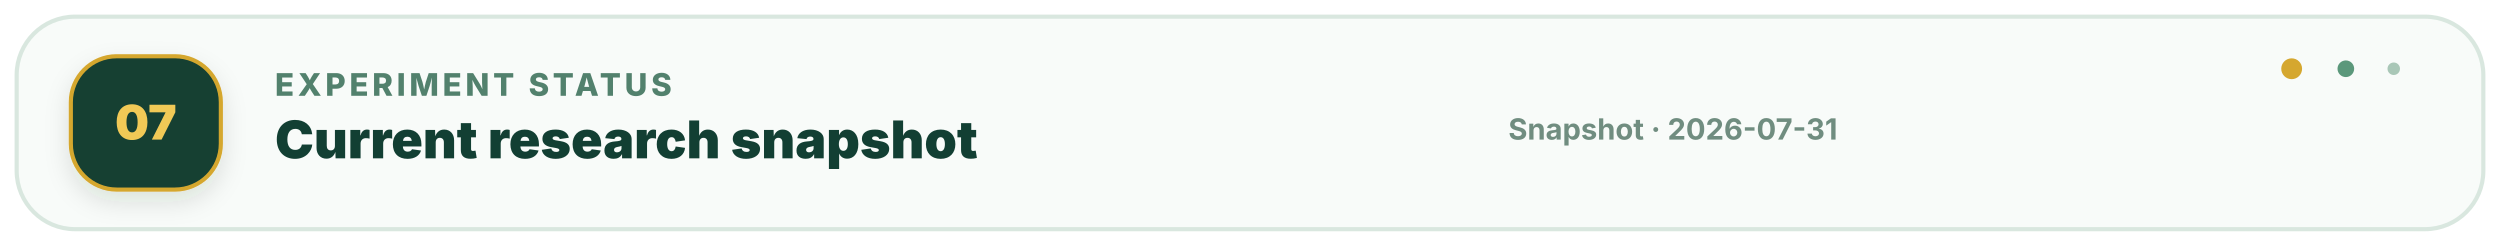
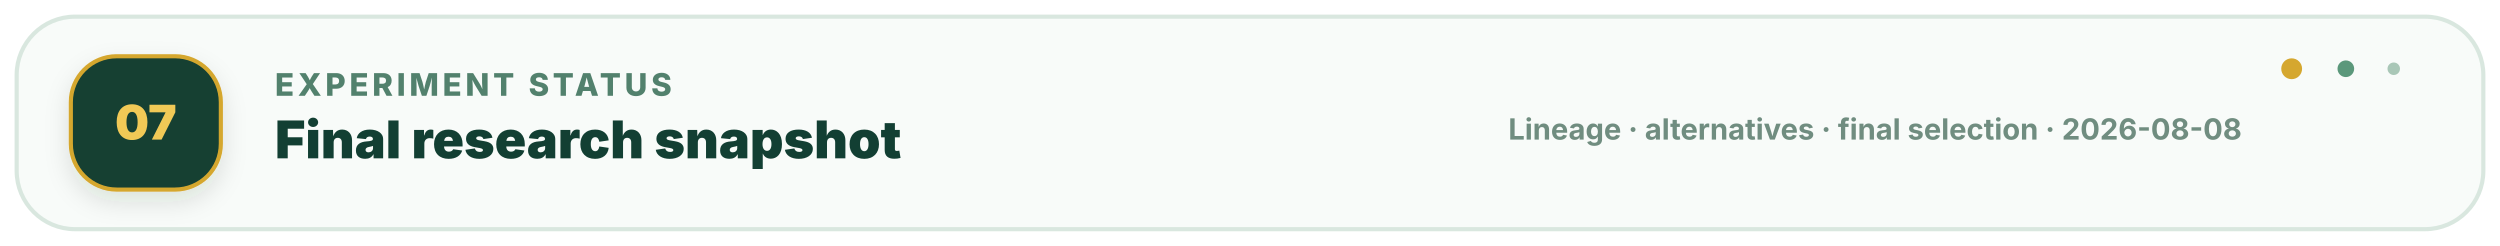
<svg xmlns="http://www.w3.org/2000/svg" width="1200" height="118" viewBox="0 0 1200 118">
  <defs>
    <linearGradient id="line" x1="0" x2="1">
      <stop offset="0" stop-color="#d5a72f" />
      <stop offset=".45" stop-color="#73a88e" />
      <stop offset="1" stop-color="#dce9e1" stop-opacity=".15" />
    </linearGradient>
    <filter id="shadow" x="-30%" y="-30%" width="160%" height="160%">
      <feDropShadow dx="0" dy="5" stdDeviation="6" flood-color="#0b2e25" flood-opacity=".12" />
    </filter>
  </defs>
  <rect x="8" y="8" width="1184" height="102" rx="28" fill="#f8fbf9" stroke="#d9e7df" stroke-width="2" />
  <g filter="url(#shadow)">
    <rect x="34" y="27" width="72" height="64" rx="22" fill="#123f33" stroke="#d5a72f" stroke-width="2" />
    <text x="70" y="67" text-anchor="middle" font-family="Inter, Noto Sans KR, sans-serif" font-size="23" font-weight="850" fill="#f1c957">07</text>
  </g>
  <text x="132" y="46" font-family="Inter, Noto Sans KR, sans-serif" font-size="15" font-weight="800" fill="#52816d" letter-spacing="1.8">EXPERIMENT STATUS</text>
-   <text x="132" y="76" font-family="Inter, Noto Sans KR, sans-serif" font-size="25" font-weight="850" fill="#123f33">Current research snapshot</text>
-   <text x="724" y="67" font-family="Inter, Noto Sans KR, sans-serif" font-size="14" font-weight="650" fill="#708d80">Snapshot · 2026-07-31</text>
+   <text x="132" y="76" font-family="Inter, Noto Sans KR, sans-serif" font-size="25" font-weight="850" fill="#123f33">Final research snapshot</text>
+   <text x="724" y="67" font-family="Inter, Noto Sans KR, sans-serif" font-size="14" font-weight="650" fill="#708d80">Lineage · alternatives · final selection · 2026-08-08</text>
  <line x1="132" y1="94" x2="1155" y2="94" stroke="url(#line)" stroke-width="3" stroke-linecap="round" />
  <circle cx="1100" cy="33" r="5" fill="#d5a72f" />
  <circle cx="1126" cy="33" r="4" fill="#5b987b" />
  <circle cx="1149" cy="33" r="3" fill="#a9c7b7" />
</svg>
